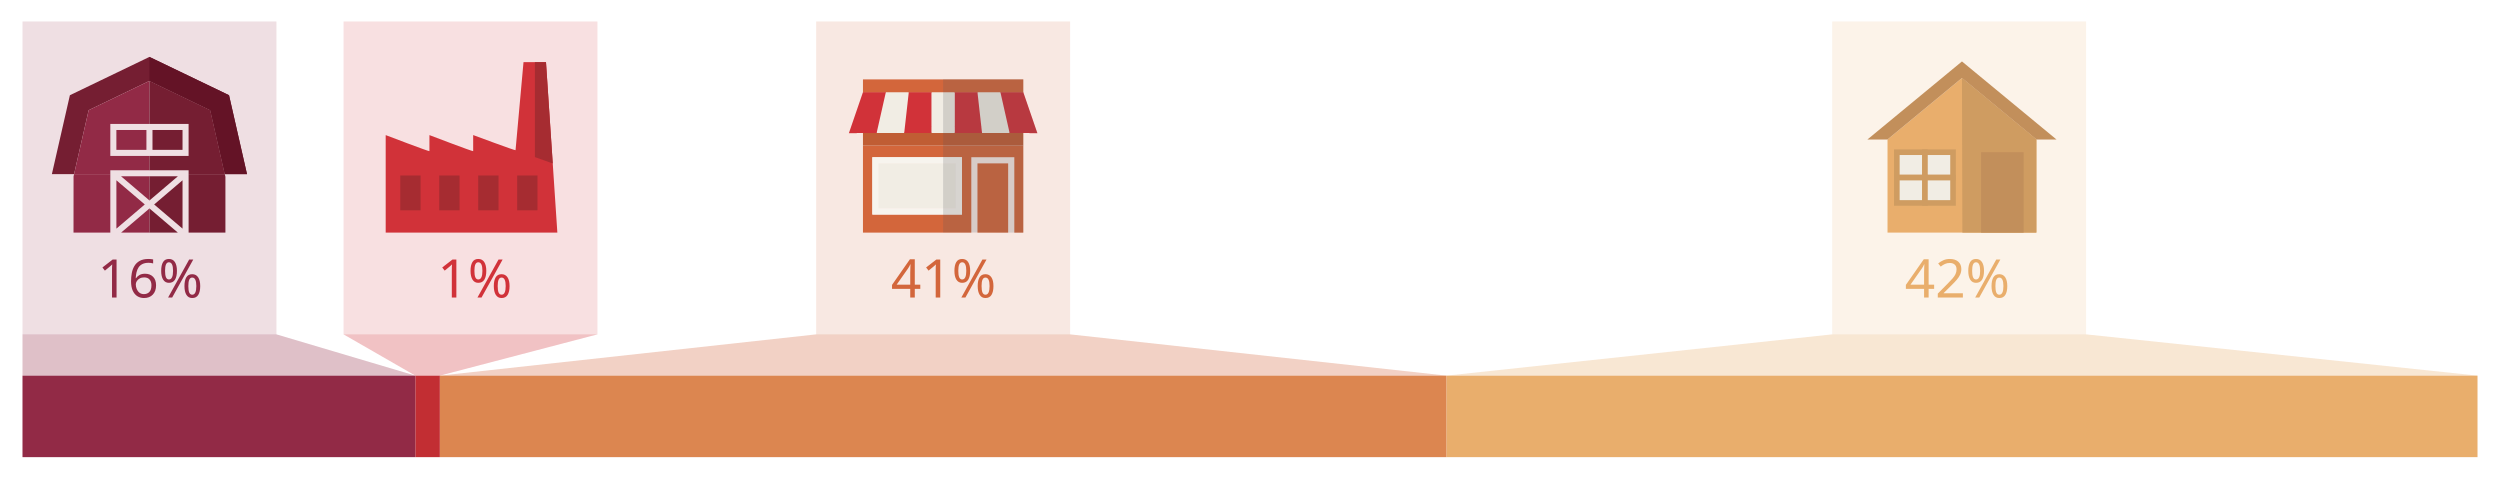
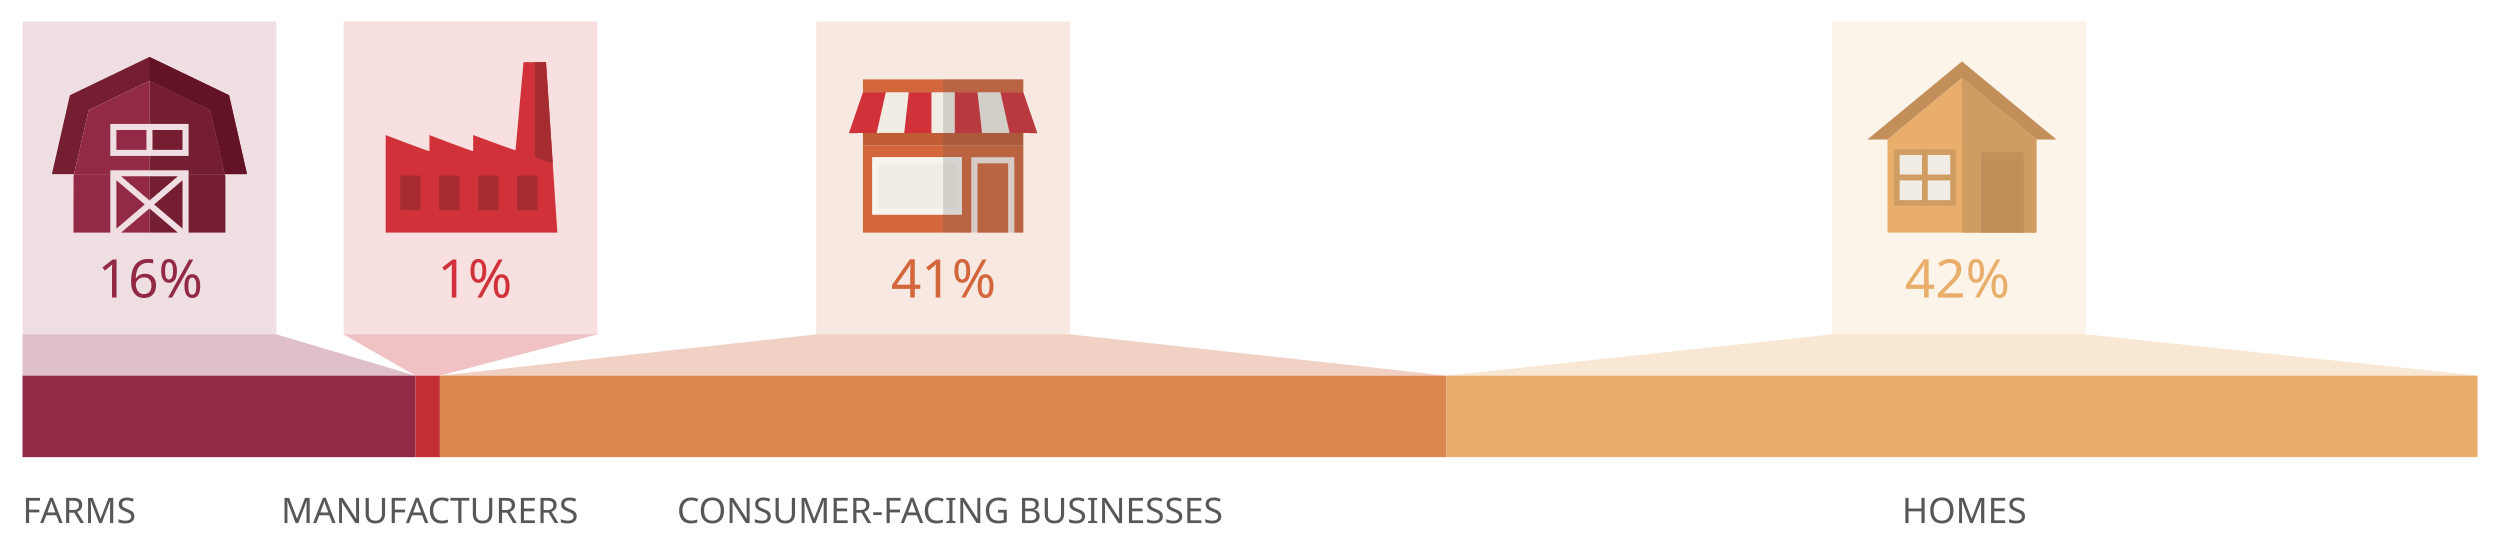
- <svg xmlns="http://www.w3.org/2000/svg" version="1.1" x="0px" y="0px" viewBox="0 0 986.752 188.916" enable-background="new 0 0 986.752 188.916" xml:space="preserve">
+ <svg xmlns="http://www.w3.org/2000/svg" version="1.1" x="0px" y="0px" viewBox="0 0 986.752 212.17" enable-background="new 0 0 986.752 212.17" xml:space="preserve">
  <g id="bottom">
    <g>
      <g>
        <g>
          <rect x="570.896" y="148.262" fill="#E9AE6C" width="406.98" height="32.174" />
        </g>
      </g>
      <g>
        <g>
          <rect x="173.606" y="148.262" fill="#DC8650" width="397.29" height="32.174" />
        </g>
      </g>
      <g>
        <g>
          <rect x="163.916" y="148.262" fill="#C22E33" width="9.69" height="32.174" />
        </g>
      </g>
      <g>
        <g>
          <rect x="8.877" y="148.262" fill="#922A46" width="155.04" height="32.174" />
        </g>
      </g>
      <polygon opacity="0.3" fill="#922A46" points="8.877,148.262 8.877,131.974 109.109,131.974 163.916,148.262   " />
      <polygon opacity="0.3" fill="#D13239" points="163.916,148.262 173.606,148.262 235.828,131.974 135.596,131.974   " />
      <polygon opacity="0.3" fill="#D3663B" points="173.606,148.262 322.135,131.974 422.367,131.974 570.896,148.262   " />
      <polygon opacity="0.3" fill="#E9AE6C" points="570.896,148.262 723.157,131.974 823.389,131.974 977.876,148.262   " />
      <rect x="8.877" y="8.481" opacity="0.15" fill="#922A46" width="100.232" height="123.493" />
      <rect x="135.596" y="8.481" opacity="0.15" fill="#D13239" width="100.232" height="123.493" />
      <rect x="322.135" y="8.481" opacity="0.15" fill="#D3663B" width="100.232" height="123.493" />
      <rect x="723.157" y="8.481" opacity="0.15" fill="#E9AE6C" width="100.232" height="123.493" />
      <g>
        <g>
          <polygon fill="#751E32" points="34.994,43.488 58.975,31.939 82.988,43.488 88.738,68.743 97.492,68.743 90.398,37.579       58.972,22.466 27.587,37.582 20.493,68.651 20.493,68.743 29.231,68.743     " />
          <polygon fill="#922A46" points="43.543,67.191 45.94,67.191 58.984,67.191 58.981,61.547 45.937,61.547 43.54,61.547       43.54,59.15 43.54,51.308 43.54,48.91 45.937,48.91 58.978,48.91 58.975,31.939 34.994,43.488 29.231,68.743 43.543,68.743           " />
          <rect x="45.937" y="51.308" fill="#922A46" width="11.855" height="7.842" />
          <polygon fill="#922A46" points="45.94,71.156 45.94,90.244 57.145,80.701     " />
          <polygon fill="#922A46" points="47.789,91.815 58.991,91.815 58.987,82.279     " />
          <polygon fill="#922A46" points="43.543,68.743 29.231,68.743 29.032,69.616 29.013,91.815 43.543,91.815 43.543,69.585     " />
          <polygon fill="#922A46" points="47.789,69.585 58.987,79.121 58.984,69.585     " />
          <polygon fill="#751E32" points="58.975,31.939 58.978,48.91 72.044,48.91 74.438,48.91 74.438,51.308 74.438,59.15       74.438,61.547 72.044,61.547 58.981,61.547 58.984,67.191 72.047,67.191 74.442,67.191 74.442,68.743 88.738,68.743       82.988,43.488     " />
          <rect x="60.189" y="51.308" fill="#751E32" width="11.855" height="7.842" />
          <polygon fill="#751E32" points="58.987,82.279 58.991,91.815 70.199,91.815 58.994,82.272     " />
          <polygon fill="#751E32" points="72.047,90.244 72.047,71.156 60.842,80.701     " />
          <polygon fill="#751E32" points="58.987,79.121 58.994,79.127 70.199,69.585 58.984,69.585     " />
          <polygon fill="#751E32" points="74.442,69.585 74.442,91.815 88.972,91.815 88.972,69.774 88.738,68.743 74.442,68.743     " />
          <polygon fill="#641326" points="58.975,31.939 82.988,43.488 88.738,68.743 97.492,68.743 90.398,37.579 58.972,22.466     " />
        </g>
      </g>
      <g>
        <g>
          <polygon fill="none" points="340.611,91.815 340.611,57.454 340.611,52.298 340.611,49.861 340.611,89.378 383.373,91.815       383.373,91.815     " />
          <polygon fill="none" points="397.919,91.815 385.809,91.815 385.809,91.815 397.919,91.815 397.919,91.815     " />
          <rect x="400.355" y="91.815" fill="none" width="3.536" height="0" />
          <rect x="377.254" y="64.488" fill="#858688" width="0" height="17.758" />
          <path fill="#D3663B" d="M340.611,57.454v34.36h42.761V64.488v-2.437h2.437h12.109h2.437v2.437v27.327h3.536v-34.36H340.611z       M379.69,64.488v17.758v2.437h-2.437h-30.505h-2.437v-2.437V64.488v-2.437h2.437h30.505h2.437V64.488z" />
          <rect x="397.919" y="64.488" fill="#D3663B" width="0" height="27.327" />
          <polygon fill="#F7F4EE" points="346.004,49.861 346.004,49.861 345.991,49.922     " />
          <polygon fill="#F7F4EE" points="398.499,49.861 398.499,49.861 398.511,49.922     " />
          <rect x="403.891" y="57.454" fill="#F7F4EE" width="0" height="34.36" />
          <rect x="385.809" y="64.488" fill="#D3663B" width="12.109" height="27.327" />
          <rect x="399.137" y="90.596" fill="#F7F4EE" width="0" height="2.437" />
          <rect x="383.373" y="91.815" fill="#F7F4EE" width="2.437" height="0" />
          <rect x="346.748" y="64.488" fill="#F1EDE4" width="30.505" height="17.758" />
          <path fill="#F7F4EE" d="M346.748,62.051h-2.437v2.437v17.758v2.437h2.437h30.505h2.437v-2.437V64.488v-2.437h-2.437H346.748z       M377.254,82.246L377.254,82.246h-30.505V64.488h30.505l0,0V82.246z" />
          <rect x="340.611" y="52.298" fill="#C05D34" width="63.28" height="5.157" />
          <rect x="403.891" y="52.298" fill="#747677" width="0" height="5.157" />
          <polygon fill="#E7786F" points="356.885,49.922 356.892,49.861 346.004,49.861 345.991,49.922     " />
          <polygon fill="#D13239" points="356.892,49.861 356.885,49.922 367.733,49.922 367.733,49.861     " />
          <polygon fill="#D13239" points="346.004,49.861 340.611,49.861 338.175,49.861 338.175,49.922 345.991,49.922     " />
          <polygon fill="#E7786F" points="387.618,49.922 398.511,49.922 398.499,49.861 387.61,49.861     " />
          <polygon fill="#D13239" points="376.77,49.861 376.77,49.922 387.618,49.922 387.61,49.861     " />
          <polygon fill="#D13239" points="406.328,49.922 406.328,49.861 403.891,49.861 398.499,49.861 398.511,49.922     " />
          <rect x="367.733" y="49.861" fill="#E7786F" width="9.037" height="0.061" />
          <rect x="340.611" y="31.337" fill="#D3663B" width="63.28" height="5.285" />
          <polygon fill="#F1EDE4" points="358.693,36.445 349.633,36.445 346.004,52.503 356.892,52.503     " />
          <polygon fill="#D13239" points="367.733,52.503 367.733,36.445 358.693,36.445 356.892,52.503     " />
          <polygon fill="#D13239" points="340.611,52.503 346.004,52.503 349.631,36.445 340.591,36.445 335.054,52.564 338.175,52.564       338.175,52.503     " />
          <polygon fill="#F1EDE4" points="398.499,52.503 394.869,36.445 385.809,36.445 387.61,52.503     " />
          <polygon fill="#D13239" points="387.61,52.503 385.809,36.445 376.77,36.445 376.77,52.503     " />
          <polygon fill="#D13239" points="406.328,52.503 406.328,52.564 409.448,52.564 403.911,36.445 394.872,36.445 398.499,52.503       403.891,52.503     " />
          <rect x="367.733" y="36.445" fill="#F1EDE4" width="9.037" height="16.058" />
          <polygon opacity="0.2" fill="#555759" points="372.251,91.754 403.891,91.815 403.891,52.297 409.448,52.564 403.891,36.622       403.891,31.277 372.251,31.277     " />
        </g>
      </g>
      <g>
        <g>
          <polygon fill="#E9AE6C" points="774.387,30.781 745.006,55.041 745.006,91.815 803.766,91.815 803.766,55.041     " />
          <g>
            <g>
              <rect x="748.684" y="60.078" fill="#F1EDE4" width="11.092" height="10.012" />
              <path fill="#CF9C61" d="M760.888,71.201h-13.312V58.967h13.312V71.201z M749.796,68.979h8.872v-7.792h-8.872V68.979z" />
            </g>
            <g>
              <rect x="759.776" y="60.078" fill="#F1EDE4" width="11.094" height="10.012" />
              <path fill="#CF9C61" d="M771.979,71.201h-13.312V58.967h13.312V71.201z M760.888,68.979h8.872v-7.792h-8.872V68.979z" />
            </g>
            <g>
              <rect x="748.684" y="70.09" fill="#F1EDE4" width="11.092" height="10.014" />
              <path fill="#CF9C61" d="M760.888,81.213h-13.312V68.979h13.312V81.213z M749.796,78.993h8.872v-7.792h-8.872V78.993z" />
            </g>
            <g>
              <rect x="759.776" y="70.09" fill="#F1EDE4" width="11.094" height="10.014" />
              <path fill="#CF9C61" d="M771.979,81.213h-13.312V68.979h13.312V81.213z M760.888,78.993h8.872v-7.792h-8.872V78.993z" />
            </g>
          </g>
          <polygon fill="#CF9C61" points="774.387,30.781 774.549,91.815 803.766,91.815 803.766,55.041     " />
          <polygon fill="#C28F5B" points="745.006,55.041 774.387,30.781 803.766,55.041 803.766,55.077 811.719,55.077 774.387,24.249       737.052,55.077 745.006,55.077     " />
          <rect x="781.942" y="60.078" fill="#C28F5B" width="16.787" height="31.737" />
        </g>
      </g>
      <g>
        <g>
          <path fill="#D13239" d="M152.235,91.815h67.752l-4.484-67.301h-8.871l-3.149,34.765c-0.021,0.255-16.723-5.972-16.723-5.972      v6.345c0,0.271-17.263-6.329-17.263-6.329v6.329c0,0.271-17.263-6.329-17.263-6.329V91.815z" />
          <path fill="#A62C31" d="M157.99,83.009h8.016V69.262h-8.016V83.009z" />
          <path fill="#A62C31" d="M173.37,83.009h8.016V69.262h-8.016V83.009z" />
          <path fill="#A62C31" d="M188.749,83.009h8.019V69.262h-8.019V83.009z" />
          <path fill="#A62C31" d="M204.129,83.009h8.019V69.262h-8.019V83.009z" />
        </g>
        <polygon fill="#A62C31" points="211.115,24.514 211.115,62.004 218.169,64.523 215.504,24.514    " />
      </g>
    </g>
    <text transform="matrix(1 0 0 1 38.5546 117.4302)" fill="#922A46" font-family="'Gotham-Black'" font-size="21.008px">16%</text>
    <text transform="matrix(1 0 0 1 172.6745 117.4297)" fill="#D13239" font-family="'Gotham-Black'" font-size="21.008px">1%</text>
    <text transform="matrix(1 0 0 1 351.6472 117.4302)" fill="#D3663B" font-family="'Gotham-Black'" font-size="21.008px">41%</text>
    <text transform="matrix(1 0 0 1 751.8112 117.4302)" fill="#E9AE6C" font-family="'Gotham-Black'" font-size="21.008px">42%</text>
+     <g>
+       <text transform="matrix(1 0 0 1 8.8766 206.461)" fill="#555759" font-family="'ProximaNova-Regular'" font-size="13.932px">FARMS</text>
+     </g>
+     <g>
+       <text transform="matrix(1 0 0 1 110.9385 206.461)" fill="#555759" font-family="'ProximaNova-Regular'" font-size="13.932px">MANUFACTURERS</text>
+     </g>
+     <g>
+       <text transform="matrix(1 0 0 1 267.221 206.4612)" fill="#555759" font-family="'ProximaNova-Regular'" font-size="13.932px">CONSUMER-FACING BUSINESSES</text>
+     </g>
+     <g>
+       <text transform="matrix(1 0 0 1 750.6951 206.461)" fill="#555759" font-family="'ProximaNova-Regular'" font-size="13.932px">HOMES</text>
+     </g>
  </g>
  <g id="Farming" display="none">
</g>
  <g id="Manufacturing" display="none">
</g>
  <g id="Waste_diverted">
</g>
  <g id="jobs">
</g>
  <g id="consumer_ed_hover">
</g>
  <g id="pop_up">
</g>
</svg>
